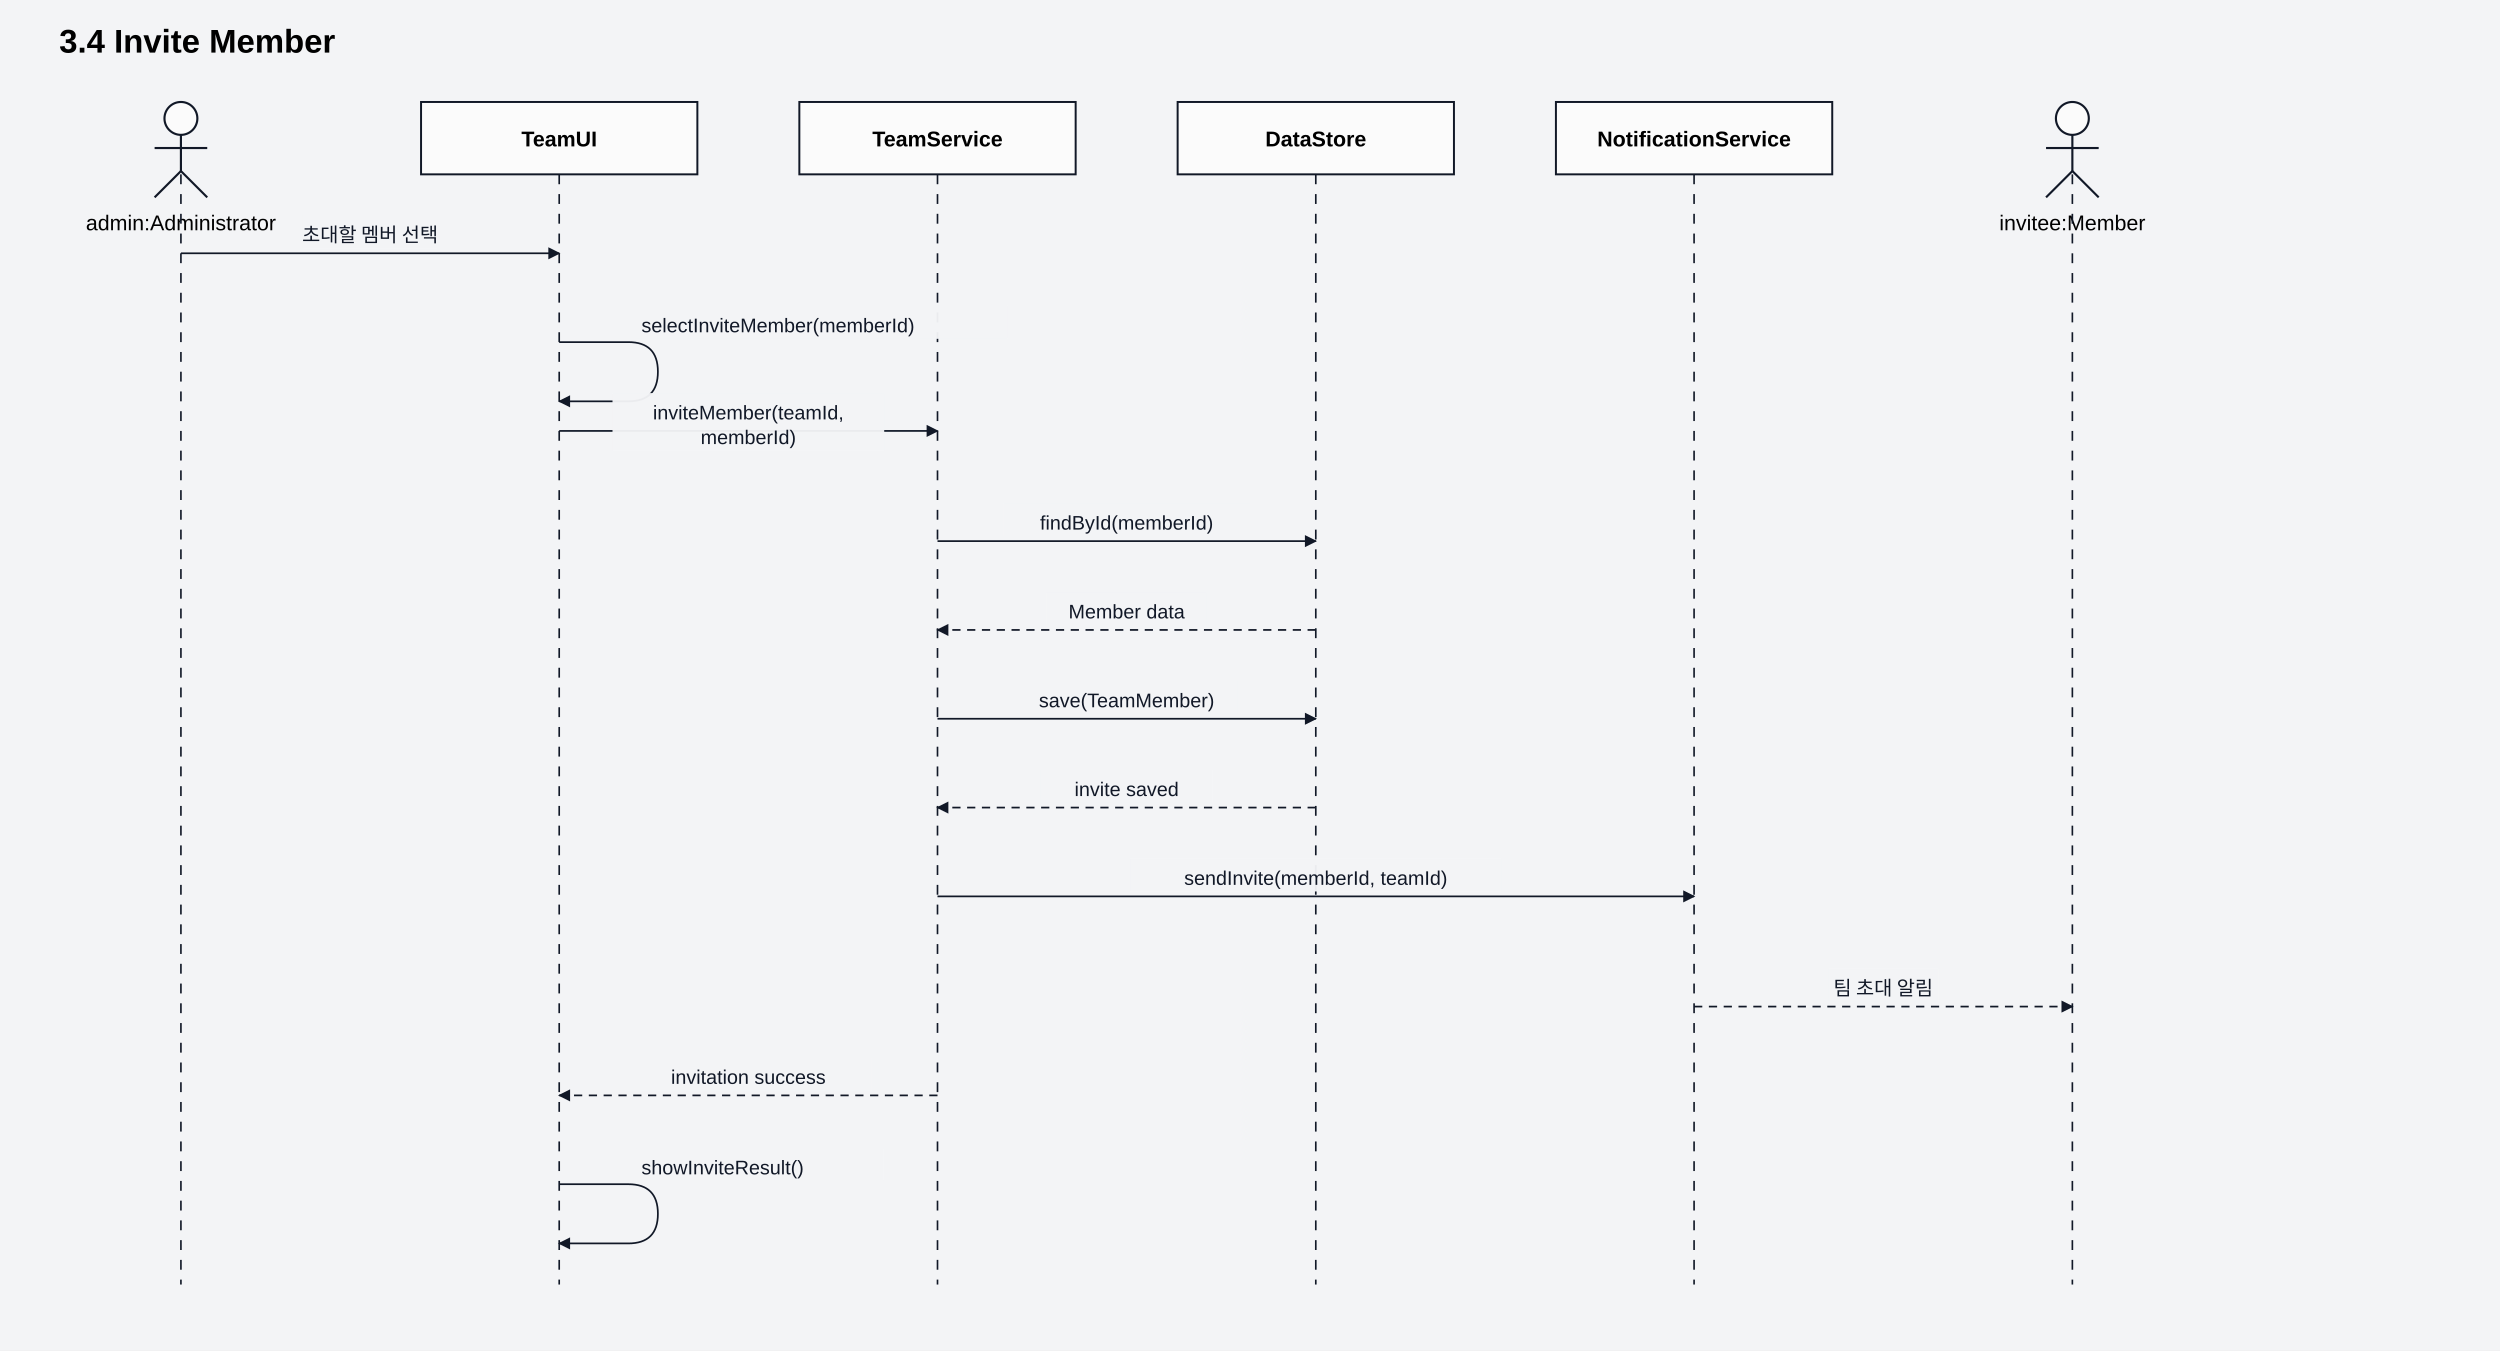
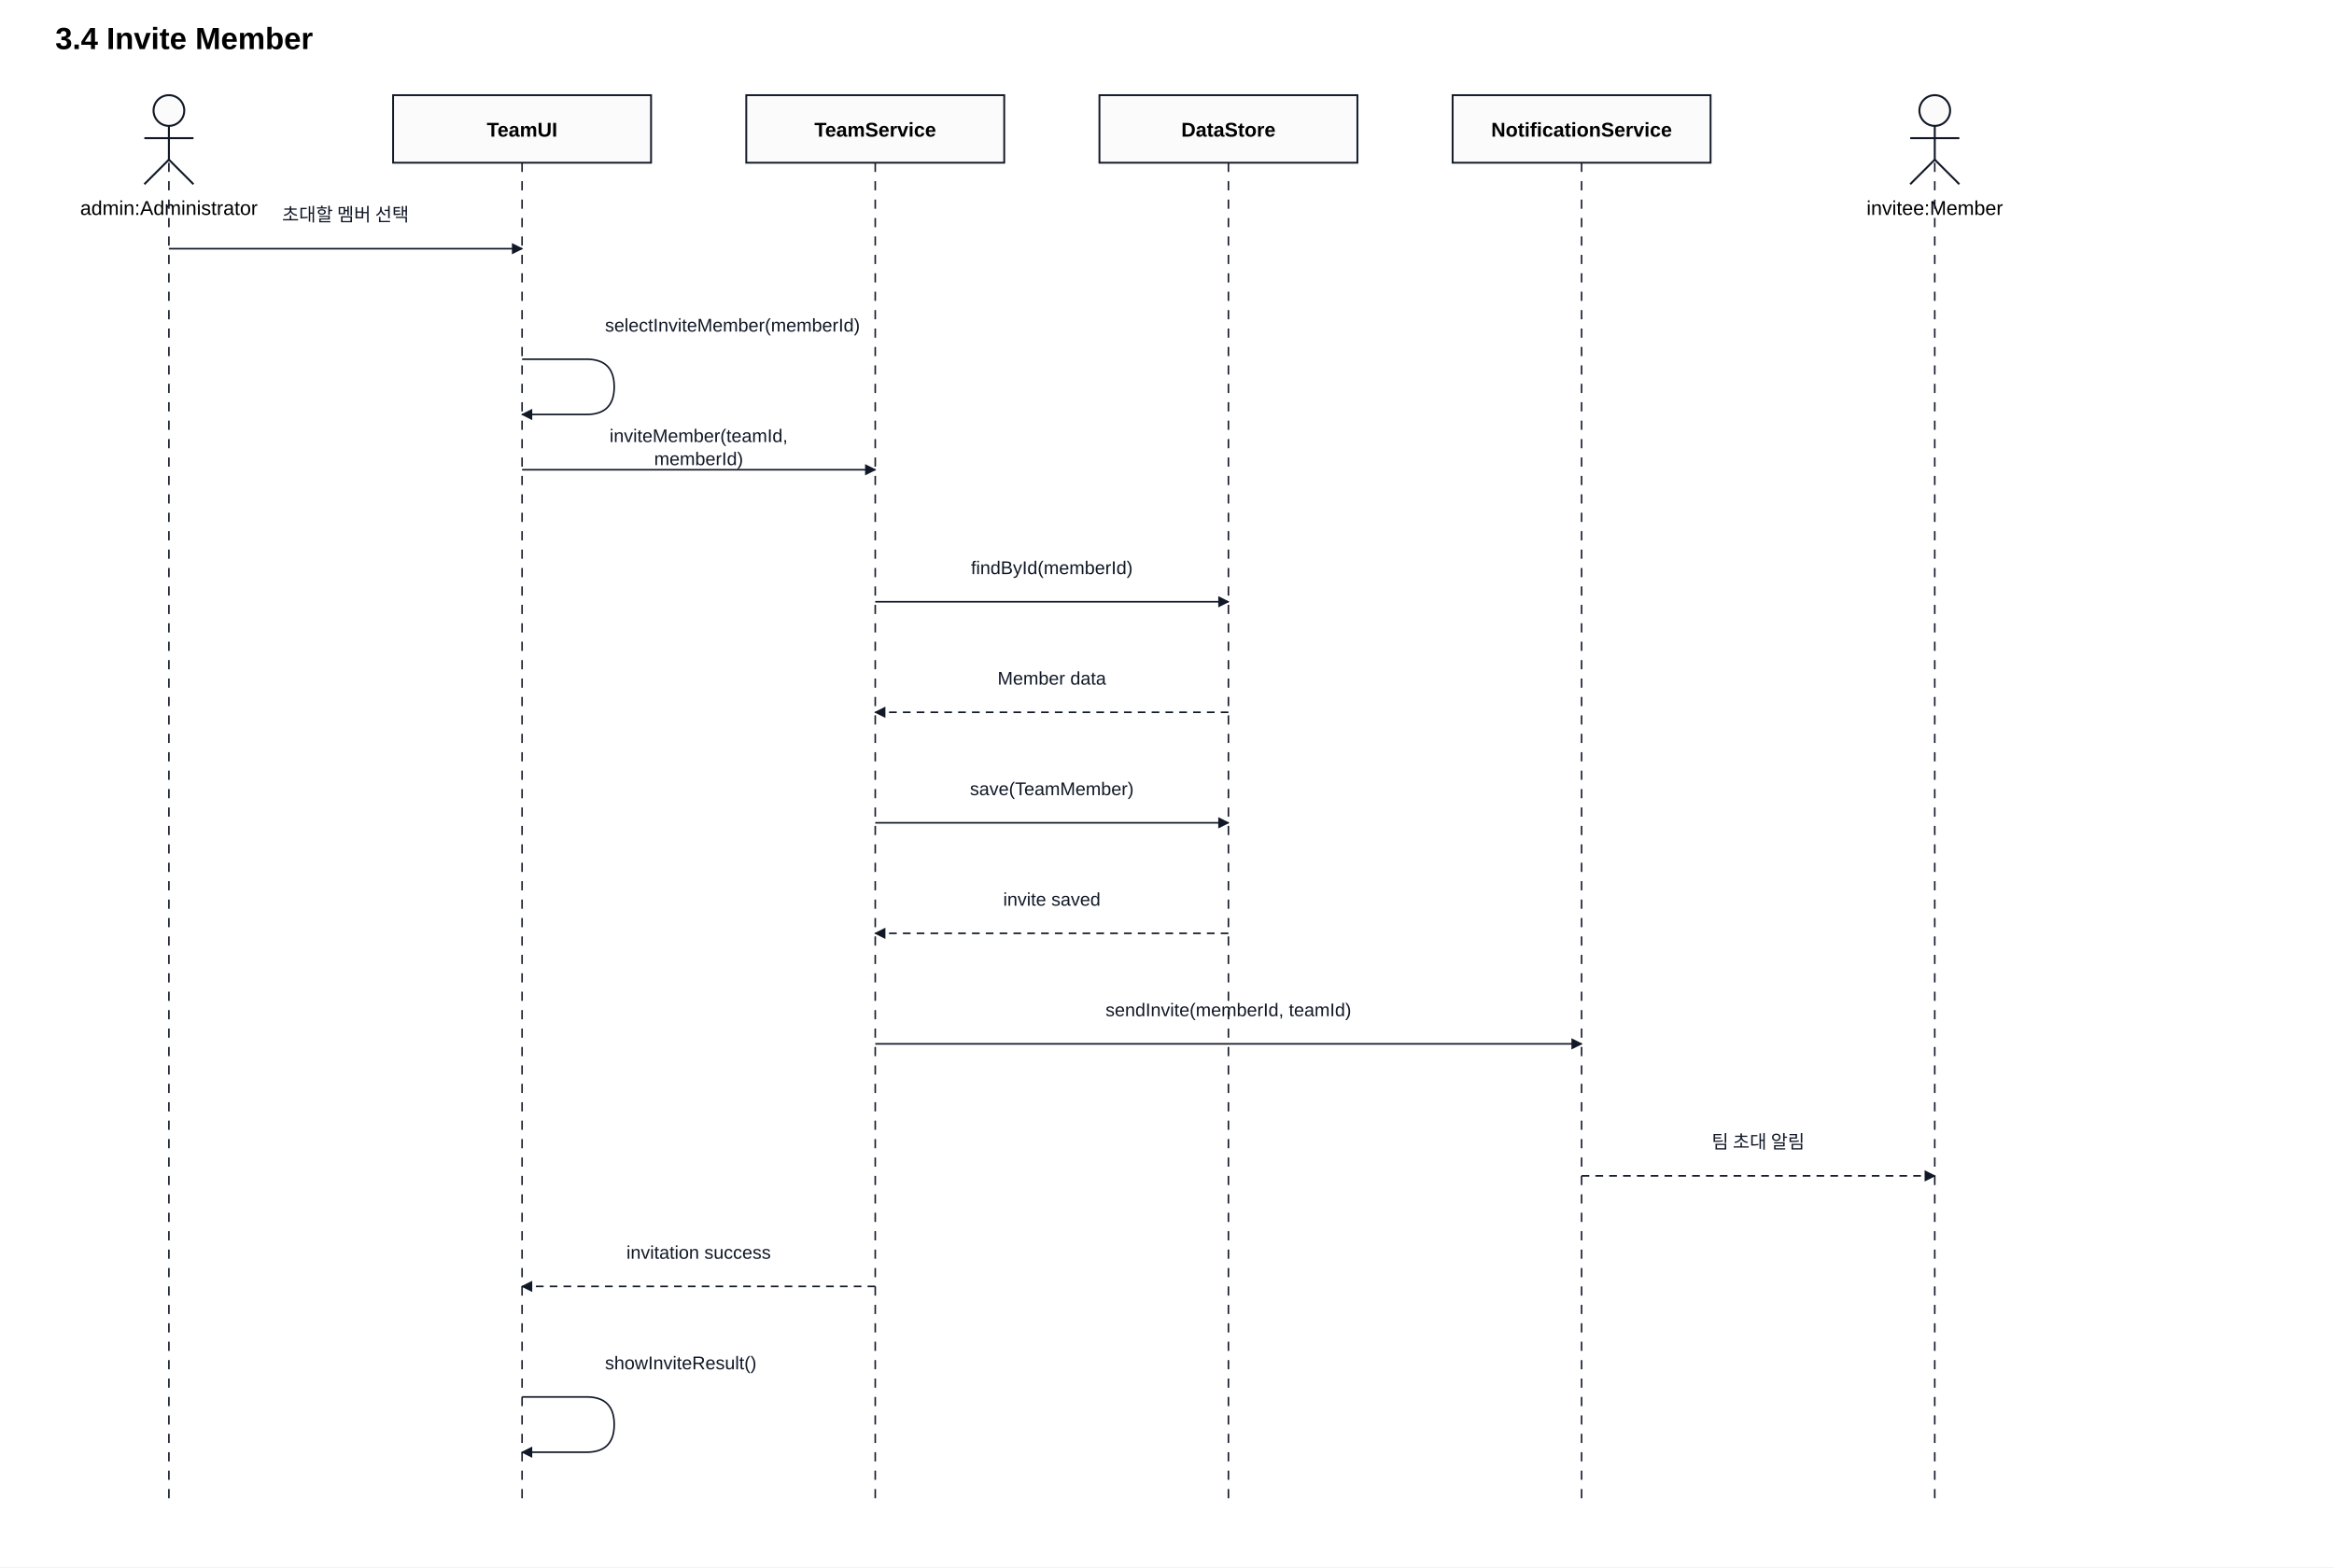
- <svg xmlns="http://www.w3.org/2000/svg" width="1520" height="821" viewBox="0 0 1520 821">
+ <svg xmlns="http://www.w3.org/2000/svg" width="1520" height="1021" viewBox="0 0 1520 1021">
  <defs>
    <marker id="arrow" viewBox="0 0 10 10" refX="9" refY="5" markerWidth="7" markerHeight="7" orient="auto">
      <path d="M0 0 L10 5 L0 10 z" fill="#111827" />
    </marker>
    <marker id="hollowArrow" viewBox="0 0 10 10" refX="9" refY="5" markerWidth="7" markerHeight="7" orient="auto">
      <path d="M0 0 L10 5 L0 10 z" fill="#fbfbfb" stroke="#111827" />
    </marker>
    <marker id="diamond" viewBox="0 0 16 10" refX="1" refY="5" markerWidth="11" markerHeight="9" orient="auto">
      <path d="M1 5 L8 1 L15 5 L8 9 z" fill="#111827" stroke="#111827" />
    </marker>
  </defs>
-   <rect width="100%" height="100%" fill="#f3f4f6" />
+   <rect width="100%" height="100%" fill="#ffffff" />
  <text x="36" y="32" font-family="Arial, sans-serif" font-size="20" font-weight="700">3.4 Invite Member</text>
  <circle cx="110" cy="72" r="10" fill="#fbfbfb" stroke="#111827" stroke-width="1.3" />
  <line x1="110" y1="82" x2="110" y2="104" stroke="#111827" stroke-width="1.3" />
  <line x1="94" y1="90" x2="126" y2="90" stroke="#111827" stroke-width="1.3" />
  <line x1="110" y1="104" x2="94" y2="120" stroke="#111827" stroke-width="1.3" />
  <line x1="110" y1="104" x2="126" y2="120" stroke="#111827" stroke-width="1.3" />
  <text x="110" y="140" text-anchor="middle" font-family="Arial, sans-serif" font-size="13">admin:Administrator</text>
-   <line x1="110" y1="106" x2="110" y2="781" stroke="#111827" stroke-width="1" stroke-dasharray="6 6" />
+   <line x1="110" y1="106" x2="110" y2="981" stroke="#111827" stroke-width="1" stroke-dasharray="6 6" />
  <rect x="256" y="62" width="168" height="44" fill="#fbfbfb" stroke="#111827" stroke-width="1.2" />
  <text x="340" y="89" text-anchor="middle" font-family="Arial, sans-serif" font-size="13" font-weight="700">TeamUI</text>
-   <line x1="340" y1="106" x2="340" y2="781" stroke="#111827" stroke-width="1" stroke-dasharray="6 6" />
+   <line x1="340" y1="106" x2="340" y2="981" stroke="#111827" stroke-width="1" stroke-dasharray="6 6" />
  <rect x="486" y="62" width="168" height="44" fill="#fbfbfb" stroke="#111827" stroke-width="1.2" />
  <text x="570" y="89" text-anchor="middle" font-family="Arial, sans-serif" font-size="13" font-weight="700">TeamService</text>
-   <line x1="570" y1="106" x2="570" y2="781" stroke="#111827" stroke-width="1" stroke-dasharray="6 6" />
+   <line x1="570" y1="106" x2="570" y2="981" stroke="#111827" stroke-width="1" stroke-dasharray="6 6" />
  <rect x="716" y="62" width="168" height="44" fill="#fbfbfb" stroke="#111827" stroke-width="1.2" />
  <text x="800" y="89" text-anchor="middle" font-family="Arial, sans-serif" font-size="13" font-weight="700">DataStore</text>
-   <line x1="800" y1="106" x2="800" y2="781" stroke="#111827" stroke-width="1" stroke-dasharray="6 6" />
+   <line x1="800" y1="106" x2="800" y2="981" stroke="#111827" stroke-width="1" stroke-dasharray="6 6" />
  <rect x="946" y="62" width="168" height="44" fill="#fbfbfb" stroke="#111827" stroke-width="1.2" />
  <text x="1030" y="89" text-anchor="middle" font-family="Arial, sans-serif" font-size="13" font-weight="700">NotificationService</text>
-   <line x1="1030" y1="106" x2="1030" y2="781" stroke="#111827" stroke-width="1" stroke-dasharray="6 6" />
+   <line x1="1030" y1="106" x2="1030" y2="981" stroke="#111827" stroke-width="1" stroke-dasharray="6 6" />
  <circle cx="1260" cy="72" r="10" fill="#fbfbfb" stroke="#111827" stroke-width="1.3" />
  <line x1="1260" y1="82" x2="1260" y2="104" stroke="#111827" stroke-width="1.3" />
  <line x1="1244" y1="90" x2="1276" y2="90" stroke="#111827" stroke-width="1.3" />
  <line x1="1260" y1="104" x2="1244" y2="120" stroke="#111827" stroke-width="1.3" />
  <line x1="1260" y1="104" x2="1276" y2="120" stroke="#111827" stroke-width="1.3" />
  <text x="1260" y="140" text-anchor="middle" font-family="Arial, sans-serif" font-size="13">invitee:Member</text>
-   <line x1="1260" y1="106" x2="1260" y2="781" stroke="#111827" stroke-width="1" stroke-dasharray="6 6" />
-   <line x1="110" y1="154" x2="340" y2="154" stroke="#111827" stroke-width="1.05" marker-end="url(#arrow)" />
-   <rect x="183.98" y="131" width="82.04" height="20" fill="#f3f4f6" opacity="0.96" />
-   <text x="225" y="147" text-anchor="middle" font-family="Arial, sans-serif" font-size="12" font-weight="400" fill="#111827">초대할 멤버 선택</text>
-   <path d="M340 208 h42 q18 0 18 18 q0 18 -18 18 h-42" fill="none" stroke="#111827" stroke-width="1.05" marker-end="url(#arrow)" />
-   <rect x="387" y="186" width="225.68" height="20" fill="#f3f4f6" opacity="0.96" />
-   <text x="390" y="202" text-anchor="start" font-family="Arial, sans-serif" font-size="12" font-weight="400" fill="#111827">selectInviteMember(memberId)</text>
-   <line x1="340" y1="262" x2="570" y2="262" stroke="#111827" stroke-width="1.05" marker-end="url(#arrow)" />
-   <rect x="372.4" y="239" width="165.2" height="35" fill="#f3f4f6" opacity="0.96" />
-   <text x="455" y="255" text-anchor="middle" font-family="Arial, sans-serif" font-size="12" font-weight="400" fill="#111827">inviteMember(teamId,</text>
-   <text x="455" y="270" text-anchor="middle" font-family="Arial, sans-serif" font-size="12" font-weight="400" fill="#111827">memberId)</text>
-   <line x1="570" y1="329" x2="800" y2="329" stroke="#111827" stroke-width="1.05" marker-end="url(#arrow)" />
-   <rect x="609.96" y="306" width="150.08" height="20" fill="#f3f4f6" opacity="0.96" />
-   <text x="685" y="322" text-anchor="middle" font-family="Arial, sans-serif" font-size="12" font-weight="400" fill="#111827">findById(memberId)</text>
-   <line x1="800" y1="383" x2="570" y2="383" stroke="#111827" stroke-width="1.05" marker-end="url(#arrow)" stroke-dasharray="5 4" />
-   <rect x="636.42" y="360" width="97.16" height="20" fill="#f3f4f6" opacity="0.96" />
-   <text x="685" y="376" text-anchor="middle" font-family="Arial, sans-serif" font-size="12" font-weight="400" fill="#111827">Member data</text>
-   <line x1="570" y1="437" x2="800" y2="437" stroke="#111827" stroke-width="1.05" marker-end="url(#arrow)" />
-   <rect x="617.52" y="414" width="134.96" height="20" fill="#f3f4f6" opacity="0.96" />
-   <text x="685" y="430" text-anchor="middle" font-family="Arial, sans-serif" font-size="12" font-weight="400" fill="#111827">save(TeamMember)</text>
-   <line x1="800" y1="491" x2="570" y2="491" stroke="#111827" stroke-width="1.05" marker-end="url(#arrow)" stroke-dasharray="5 4" />
-   <rect x="632.64" y="468" width="104.72" height="20" fill="#f3f4f6" opacity="0.96" />
-   <text x="685" y="484" text-anchor="middle" font-family="Arial, sans-serif" font-size="12" font-weight="400" fill="#111827">invite saved</text>
-   <line x1="570" y1="545" x2="1030" y2="545" stroke="#111827" stroke-width="1.05" marker-end="url(#arrow)" />
-   <rect x="687.16" y="522" width="225.68" height="20" fill="#f3f4f6" opacity="0.96" />
-   <text x="800" y="538" text-anchor="middle" font-family="Arial, sans-serif" font-size="12" font-weight="400" fill="#111827">sendInvite(memberId, teamId)</text>
-   <line x1="1030" y1="612" x2="1260" y2="612" stroke="#111827" stroke-width="1.05" marker-end="url(#arrow)" stroke-dasharray="5 4" />
-   <rect x="1111.54" y="589" width="66.92" height="20" fill="#f3f4f6" opacity="0.96" />
-   <text x="1145" y="605" text-anchor="middle" font-family="Arial, sans-serif" font-size="12" font-weight="400" fill="#111827">팀 초대 알림</text>
-   <line x1="570" y1="666" x2="340" y2="666" stroke="#111827" stroke-width="1.05" marker-end="url(#arrow)" stroke-dasharray="5 4" />
-   <rect x="379.96" y="643" width="150.08" height="20" fill="#f3f4f6" opacity="0.96" />
-   <text x="455" y="659" text-anchor="middle" font-family="Arial, sans-serif" font-size="12" font-weight="400" fill="#111827">invitation success</text>
-   <path d="M340 720 h42 q18 0 18 18 q0 18 -18 18 h-42" fill="none" stroke="#111827" stroke-width="1.05" marker-end="url(#arrow)" />
-   <rect x="387" y="698" width="150.08" height="20" fill="#f3f4f6" opacity="0.96" />
-   <text x="390" y="714" text-anchor="start" font-family="Arial, sans-serif" font-size="12" font-weight="400" fill="#111827">showInviteResult()</text>
+   <line x1="1260" y1="106" x2="1260" y2="981" stroke="#111827" stroke-width="1" stroke-dasharray="6 6" />
+   <line x1="110" y1="162" x2="340" y2="162" stroke="#111827" stroke-width="1.05" marker-end="url(#arrow)" />
+   <text x="225" y="144" text-anchor="middle" font-family="Arial, sans-serif" font-size="12" font-weight="400" fill="#111827">초대할 멤버 선택</text>
+   <path d="M340 234 h42 q18 0 18 18 q0 18 -18 18 h-42" fill="none" stroke="#111827" stroke-width="1.05" marker-end="url(#arrow)" />
+   <text x="394" y="216" text-anchor="start" font-family="Arial, sans-serif" font-size="12" font-weight="400" fill="#111827">selectInviteMember(memberId)</text>
+   <line x1="340" y1="306" x2="570" y2="306" stroke="#111827" stroke-width="1.05" marker-end="url(#arrow)" />
+   <text x="455" y="288" text-anchor="middle" font-family="Arial, sans-serif" font-size="12" font-weight="400" fill="#111827">inviteMember(teamId,</text>
+   <text x="455" y="303" text-anchor="middle" font-family="Arial, sans-serif" font-size="12" font-weight="400" fill="#111827">memberId)</text>
+   <line x1="570" y1="392" x2="800" y2="392" stroke="#111827" stroke-width="1.05" marker-end="url(#arrow)" />
+   <text x="685" y="374" text-anchor="middle" font-family="Arial, sans-serif" font-size="12" font-weight="400" fill="#111827">findById(memberId)</text>
+   <line x1="800" y1="464" x2="570" y2="464" stroke="#111827" stroke-width="1.05" marker-end="url(#arrow)" stroke-dasharray="5 4" />
+   <text x="685" y="446" text-anchor="middle" font-family="Arial, sans-serif" font-size="12" font-weight="400" fill="#111827">Member data</text>
+   <line x1="570" y1="536" x2="800" y2="536" stroke="#111827" stroke-width="1.05" marker-end="url(#arrow)" />
+   <text x="685" y="518" text-anchor="middle" font-family="Arial, sans-serif" font-size="12" font-weight="400" fill="#111827">save(TeamMember)</text>
+   <line x1="800" y1="608" x2="570" y2="608" stroke="#111827" stroke-width="1.05" marker-end="url(#arrow)" stroke-dasharray="5 4" />
+   <text x="685" y="590" text-anchor="middle" font-family="Arial, sans-serif" font-size="12" font-weight="400" fill="#111827">invite saved</text>
+   <line x1="570" y1="680" x2="1030" y2="680" stroke="#111827" stroke-width="1.05" marker-end="url(#arrow)" />
+   <text x="800" y="662" text-anchor="middle" font-family="Arial, sans-serif" font-size="12" font-weight="400" fill="#111827">sendInvite(memberId, teamId)</text>
+   <line x1="1030" y1="766" x2="1260" y2="766" stroke="#111827" stroke-width="1.05" marker-end="url(#arrow)" stroke-dasharray="5 4" />
+   <text x="1145" y="748" text-anchor="middle" font-family="Arial, sans-serif" font-size="12" font-weight="400" fill="#111827">팀 초대 알림</text>
+   <line x1="570" y1="838" x2="340" y2="838" stroke="#111827" stroke-width="1.05" marker-end="url(#arrow)" stroke-dasharray="5 4" />
+   <text x="455" y="820" text-anchor="middle" font-family="Arial, sans-serif" font-size="12" font-weight="400" fill="#111827">invitation success</text>
+   <path d="M340 910 h42 q18 0 18 18 q0 18 -18 18 h-42" fill="none" stroke="#111827" stroke-width="1.05" marker-end="url(#arrow)" />
+   <text x="394" y="892" text-anchor="start" font-family="Arial, sans-serif" font-size="12" font-weight="400" fill="#111827">showInviteResult()</text>
</svg>
